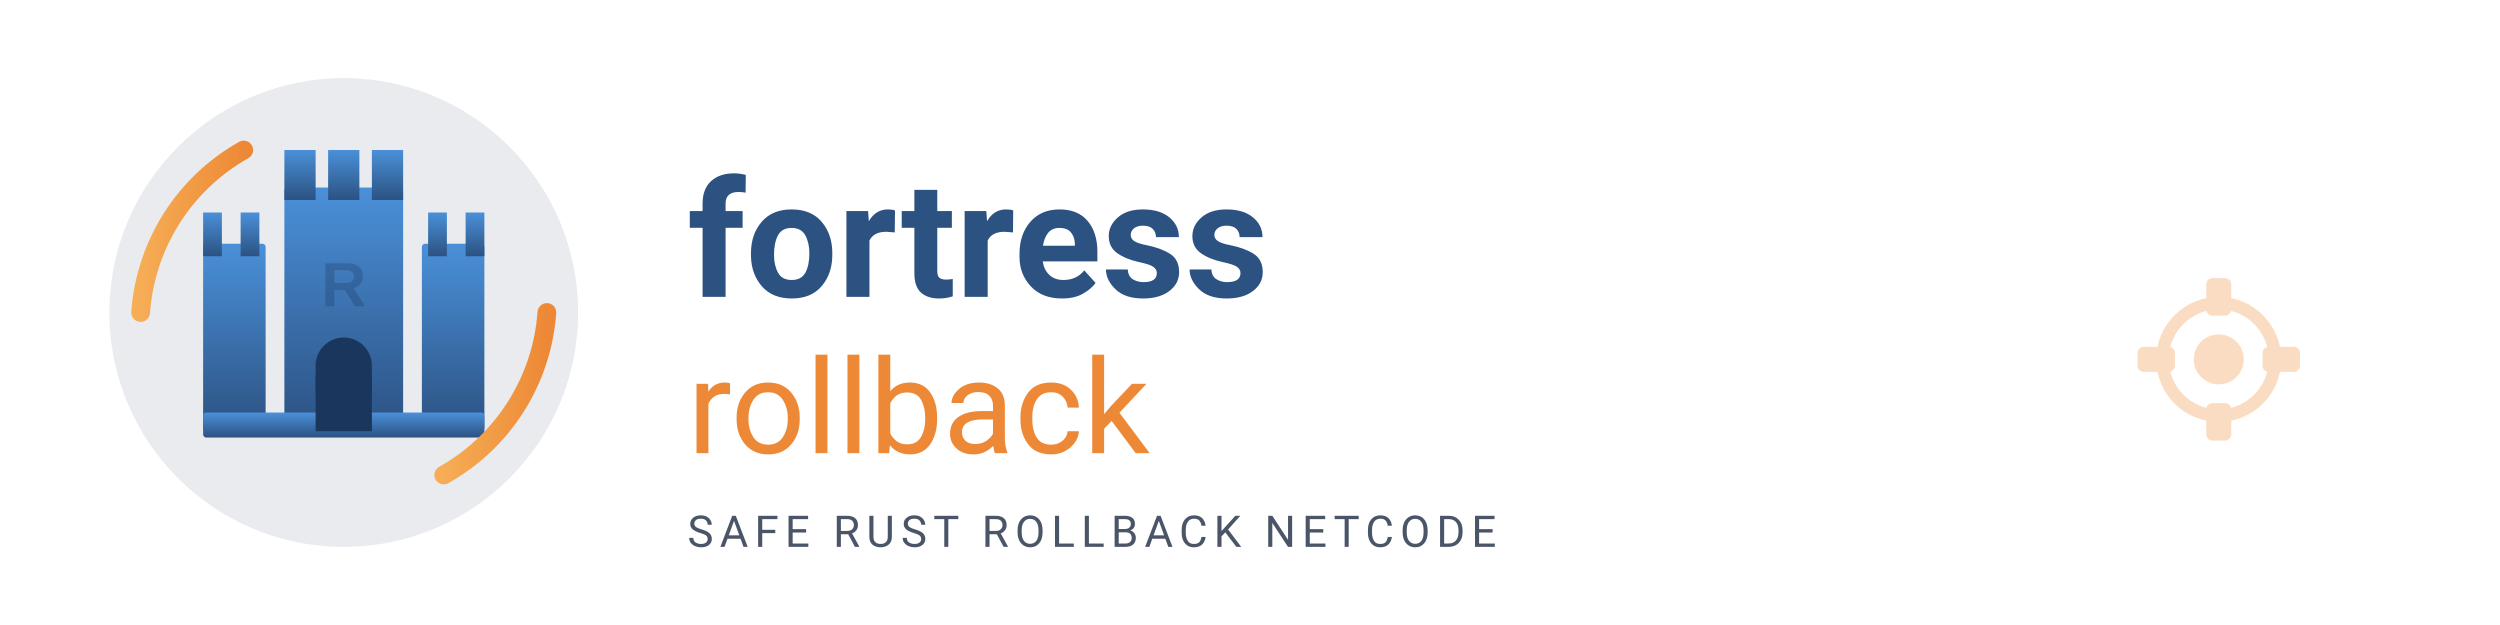
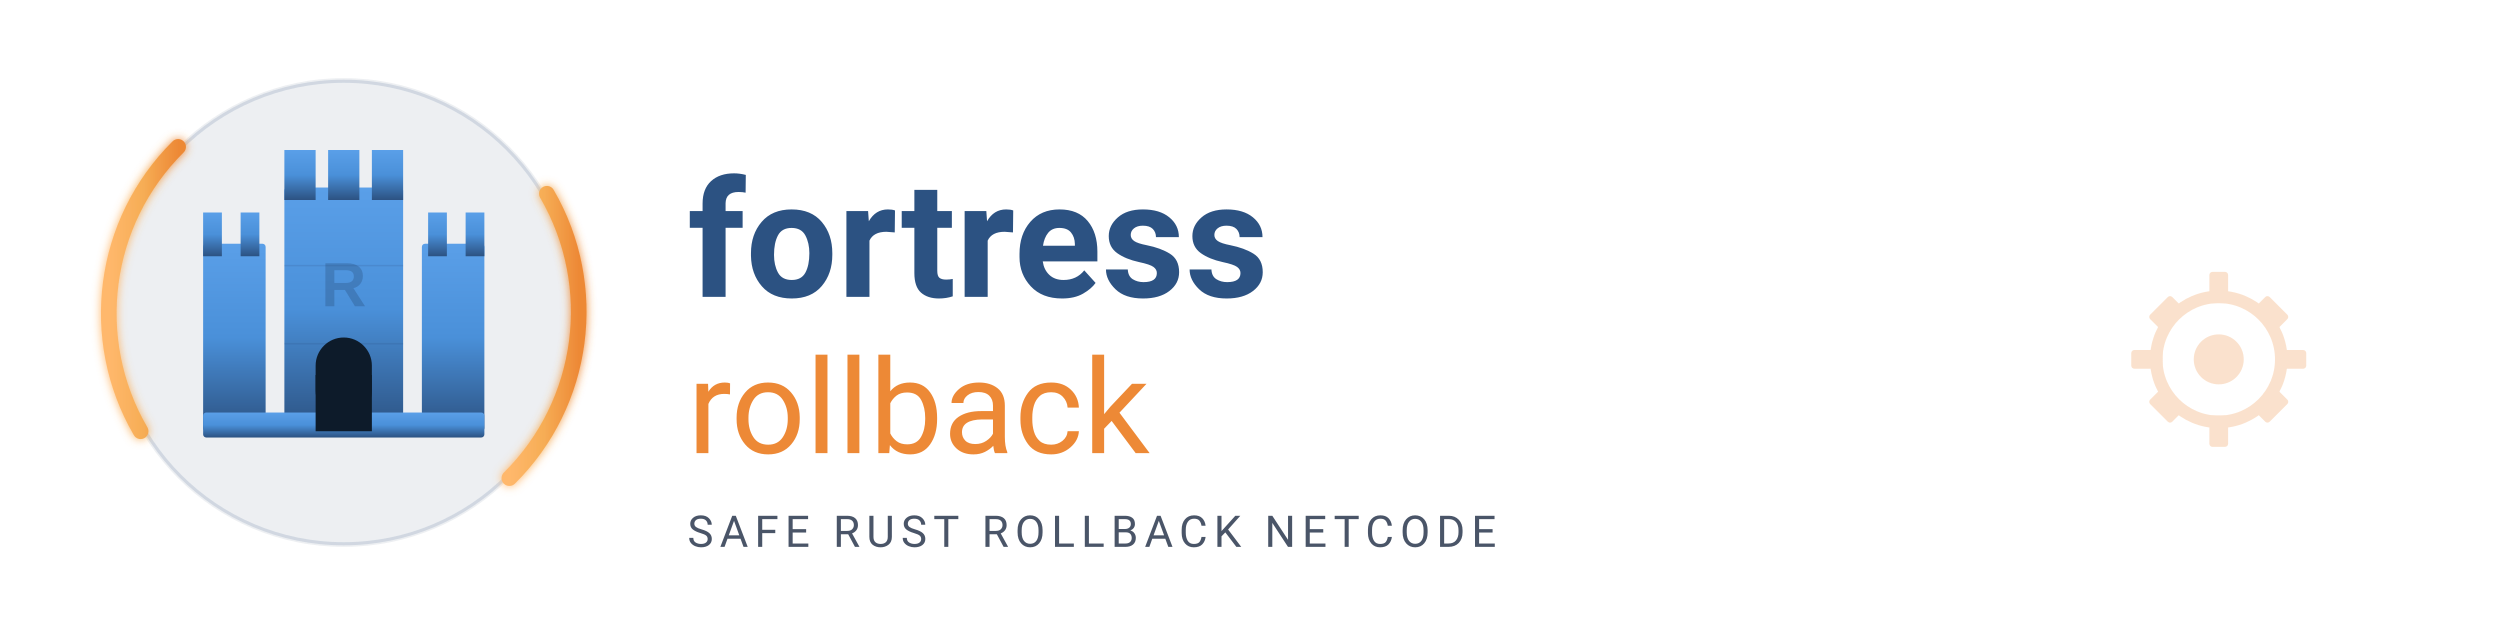
<svg xmlns="http://www.w3.org/2000/svg" viewBox="0 0 800 200" width="800" height="200">
  <defs>
    <linearGradient id="fortressGrad" x1="0%" y1="0%" x2="0%" y2="100%">
-       <stop offset="0%" style="stop-color:#4A90D9" />
+       <stop offset="0%" style="stop-color:#5A9FE8" />
+       <stop offset="50%" style="stop-color:#4A90D9" />
      <stop offset="100%" style="stop-color:#2C5282" />
    </linearGradient>
    <linearGradient id="arrowGrad" x1="0%" y1="0%" x2="100%" y2="0%">
-       <stop offset="0%" style="stop-color:#F6AD55" />
+       <stop offset="0%" style="stop-color:#FFB86C" />
+       <stop offset="50%" style="stop-color:#F6AD55" />
      <stop offset="100%" style="stop-color:#ED8936" />
    </linearGradient>
+     <filter id="glow" x="-50%" y="-50%" width="200%" height="200%">
+       <feGaussianBlur stdDeviation="1.5" result="coloredBlur" />
+       <feMerge>
+         <feMergeNode in="coloredBlur" />
+         <feMergeNode in="SourceGraphic" />
+       </feMerge>
+     </filter>
  </defs>
  <g transform="translate(30, 20)">
-     <circle cx="80" cy="80" r="75" fill="#1A365D" opacity="0.1" />
+     <circle cx="80" cy="80" r="75" fill="#1A365D" opacity="0.08" />
+     <circle cx="80" cy="80" r="74" fill="none" stroke="#2C5282" stroke-width="1" opacity="0.15" />
    <g fill="url(#fortressGrad)">
      <rect x="35" y="58" width="20" height="60" rx="1" />
      <rect x="35" y="48" width="6" height="14" />
      <rect x="47" y="48" width="6" height="14" />
      <rect x="61" y="40" width="38" height="78" rx="1" />
      <rect x="61" y="28" width="10" height="16" />
      <rect x="75" y="28" width="10" height="16" />
      <rect x="89" y="28" width="10" height="16" />
      <rect x="105" y="58" width="20" height="60" rx="1" />
      <rect x="107" y="48" width="6" height="14" />
      <rect x="119" y="48" width="6" height="14" />
      <rect x="35" y="112" width="90" height="8" rx="1" />
    </g>
-     <rect x="71" y="88" width="18" height="26" rx="9" ry="9" fill="#1A365D" />
-     <rect x="71" y="100" width="18" height="18" fill="#1A365D" />
-     <g fill="none" stroke="url(#arrowGrad)" stroke-width="6" stroke-linecap="round">
-       <path d="M 15 80 A 65 65 0 0 1 48 28" />
-       <path d="M 145 80 A 65 65 0 0 1 112 132" />
+     <g stroke="#1A365D" stroke-width="0.5" opacity="0.12">
+       <line x1="61" y1="65" x2="99" y2="65" />
+       <line x1="61" y1="90" x2="99" y2="90" />
    </g>
-     <text x="80" y="78" font-family="Arial, sans-serif" font-size="20" font-weight="bold" fill="#1A365D" text-anchor="middle" opacity="0.3">R</text>
+     <rect x="71" y="88" width="18" height="26" rx="9" ry="9" fill="#0D1B2A" />
+     <rect x="71" y="100" width="18" height="18" fill="#0D1B2A" />
+     <g fill="none" stroke="url(#arrowGrad)" stroke-width="5" stroke-linecap="round" filter="url(#glow)">
+       <path d="M 15 118 A 75 75 0 0 1 27 27" />
+       <path d="M 145 42 A 75 75 0 0 1 133 133" />
+     </g>
+     <text x="80" y="78" font-family="'Segoe UI', Arial, sans-serif" font-size="20" font-weight="bold" fill="#1A365D" text-anchor="middle" opacity="0.25">R</text>
  </g>
  <g>
    <text x="220" y="95" font-family="'Segoe UI', Roboto, 'Helvetica Neue', Arial, sans-serif" font-size="52" font-weight="700" fill="#2C5282">
      fortress
    </text>
    <text x="220" y="145" font-family="'Segoe UI', Roboto, 'Helvetica Neue', Arial, sans-serif" font-size="42" font-weight="400" fill="#ED8936">
      rollback
    </text>
  </g>
  <text x="220" y="175" font-family="'Segoe UI', Roboto, 'Helvetica Neue', Arial, sans-serif" font-size="14" fill="#4A5568" letter-spacing="2">
    SAFE RUST ROLLBACK NETCODE
  </text>
-   <g transform="translate(680, 85)" fill="#ED8936" opacity="0.3">
-     <circle cx="30" cy="30" r="18" fill="none" stroke="#ED8936" stroke-width="4" />
+   <g transform="translate(680, 85)" opacity="0.25">
+     <circle cx="30" cy="30" r="20" fill="none" stroke="#ED8936" stroke-width="4" />
    <circle cx="30" cy="30" r="8" fill="#ED8936" />
-     <rect x="26" y="4" width="8" height="12" rx="2" />
-     <rect x="26" y="44" width="8" height="12" rx="2" />
-     <rect x="4" y="26" width="12" height="8" rx="2" />
-     <rect x="44" y="26" width="12" height="8" rx="2" />
+     <g fill="#ED8936">
+       <rect x="27" y="2" width="6" height="10" rx="1" />
+       <rect x="27" y="48" width="6" height="10" rx="1" />
+       <rect x="2" y="27" width="10" height="6" rx="1" />
+       <rect x="48" y="27" width="10" height="6" rx="1" />
+       <rect x="10" y="10" width="6" height="10" rx="1" transform="rotate(45, 13, 15)" />
+       <rect x="44" y="10" width="6" height="10" rx="1" transform="rotate(-45, 47, 15)" />
+       <rect x="10" y="40" width="6" height="10" rx="1" transform="rotate(-45, 13, 45)" />
+       <rect x="44" y="40" width="6" height="10" rx="1" transform="rotate(45, 47, 45)" />
+     </g>
  </g>
</svg>
